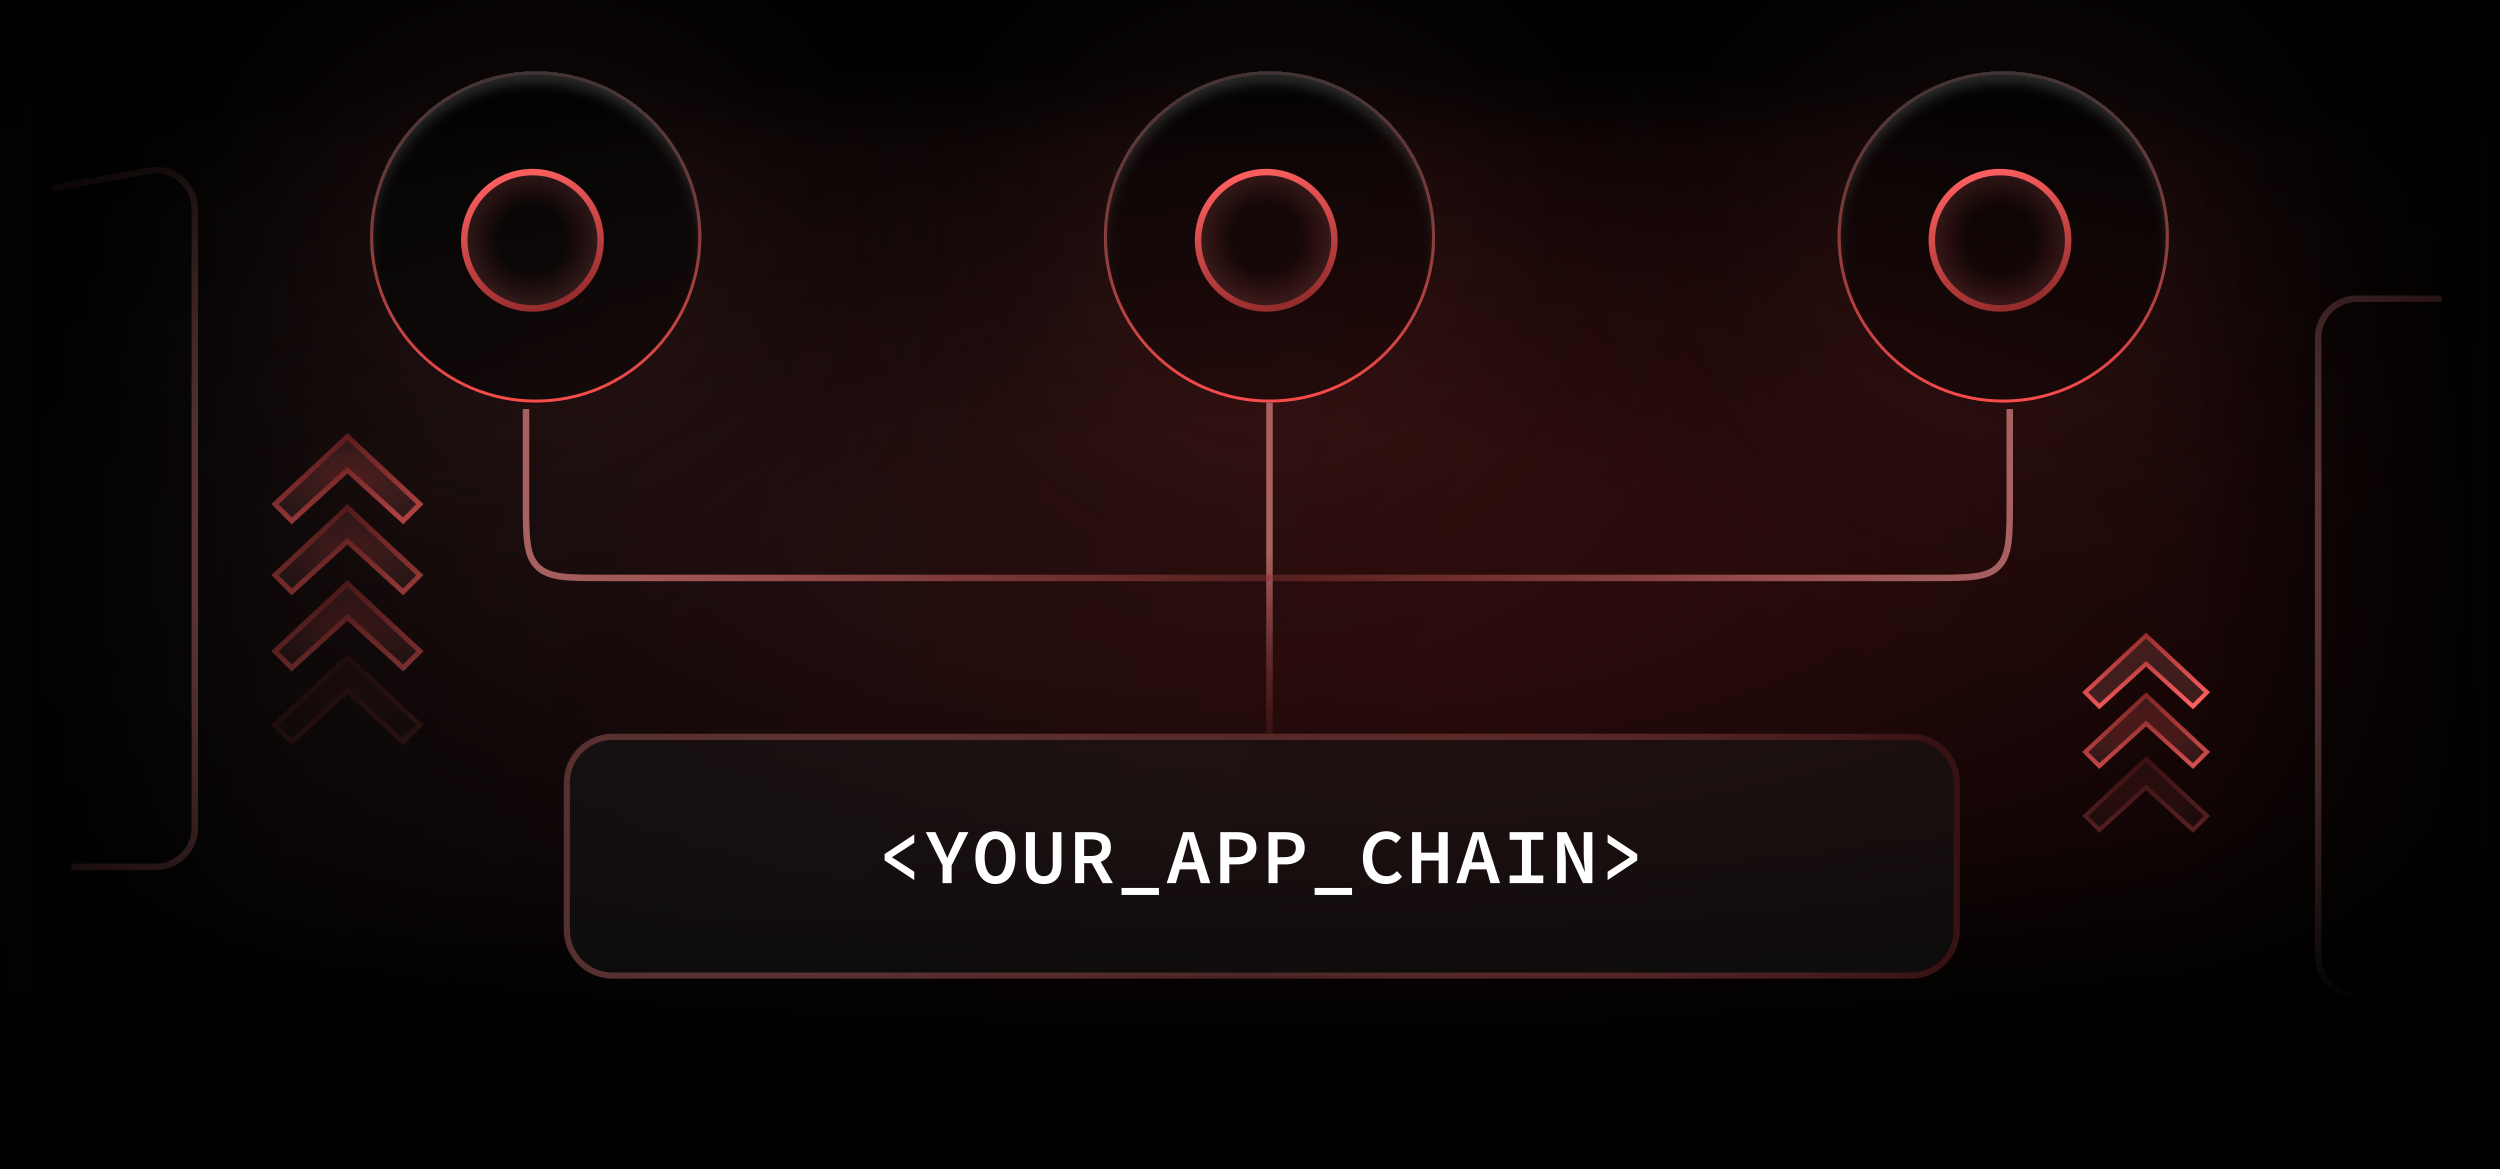
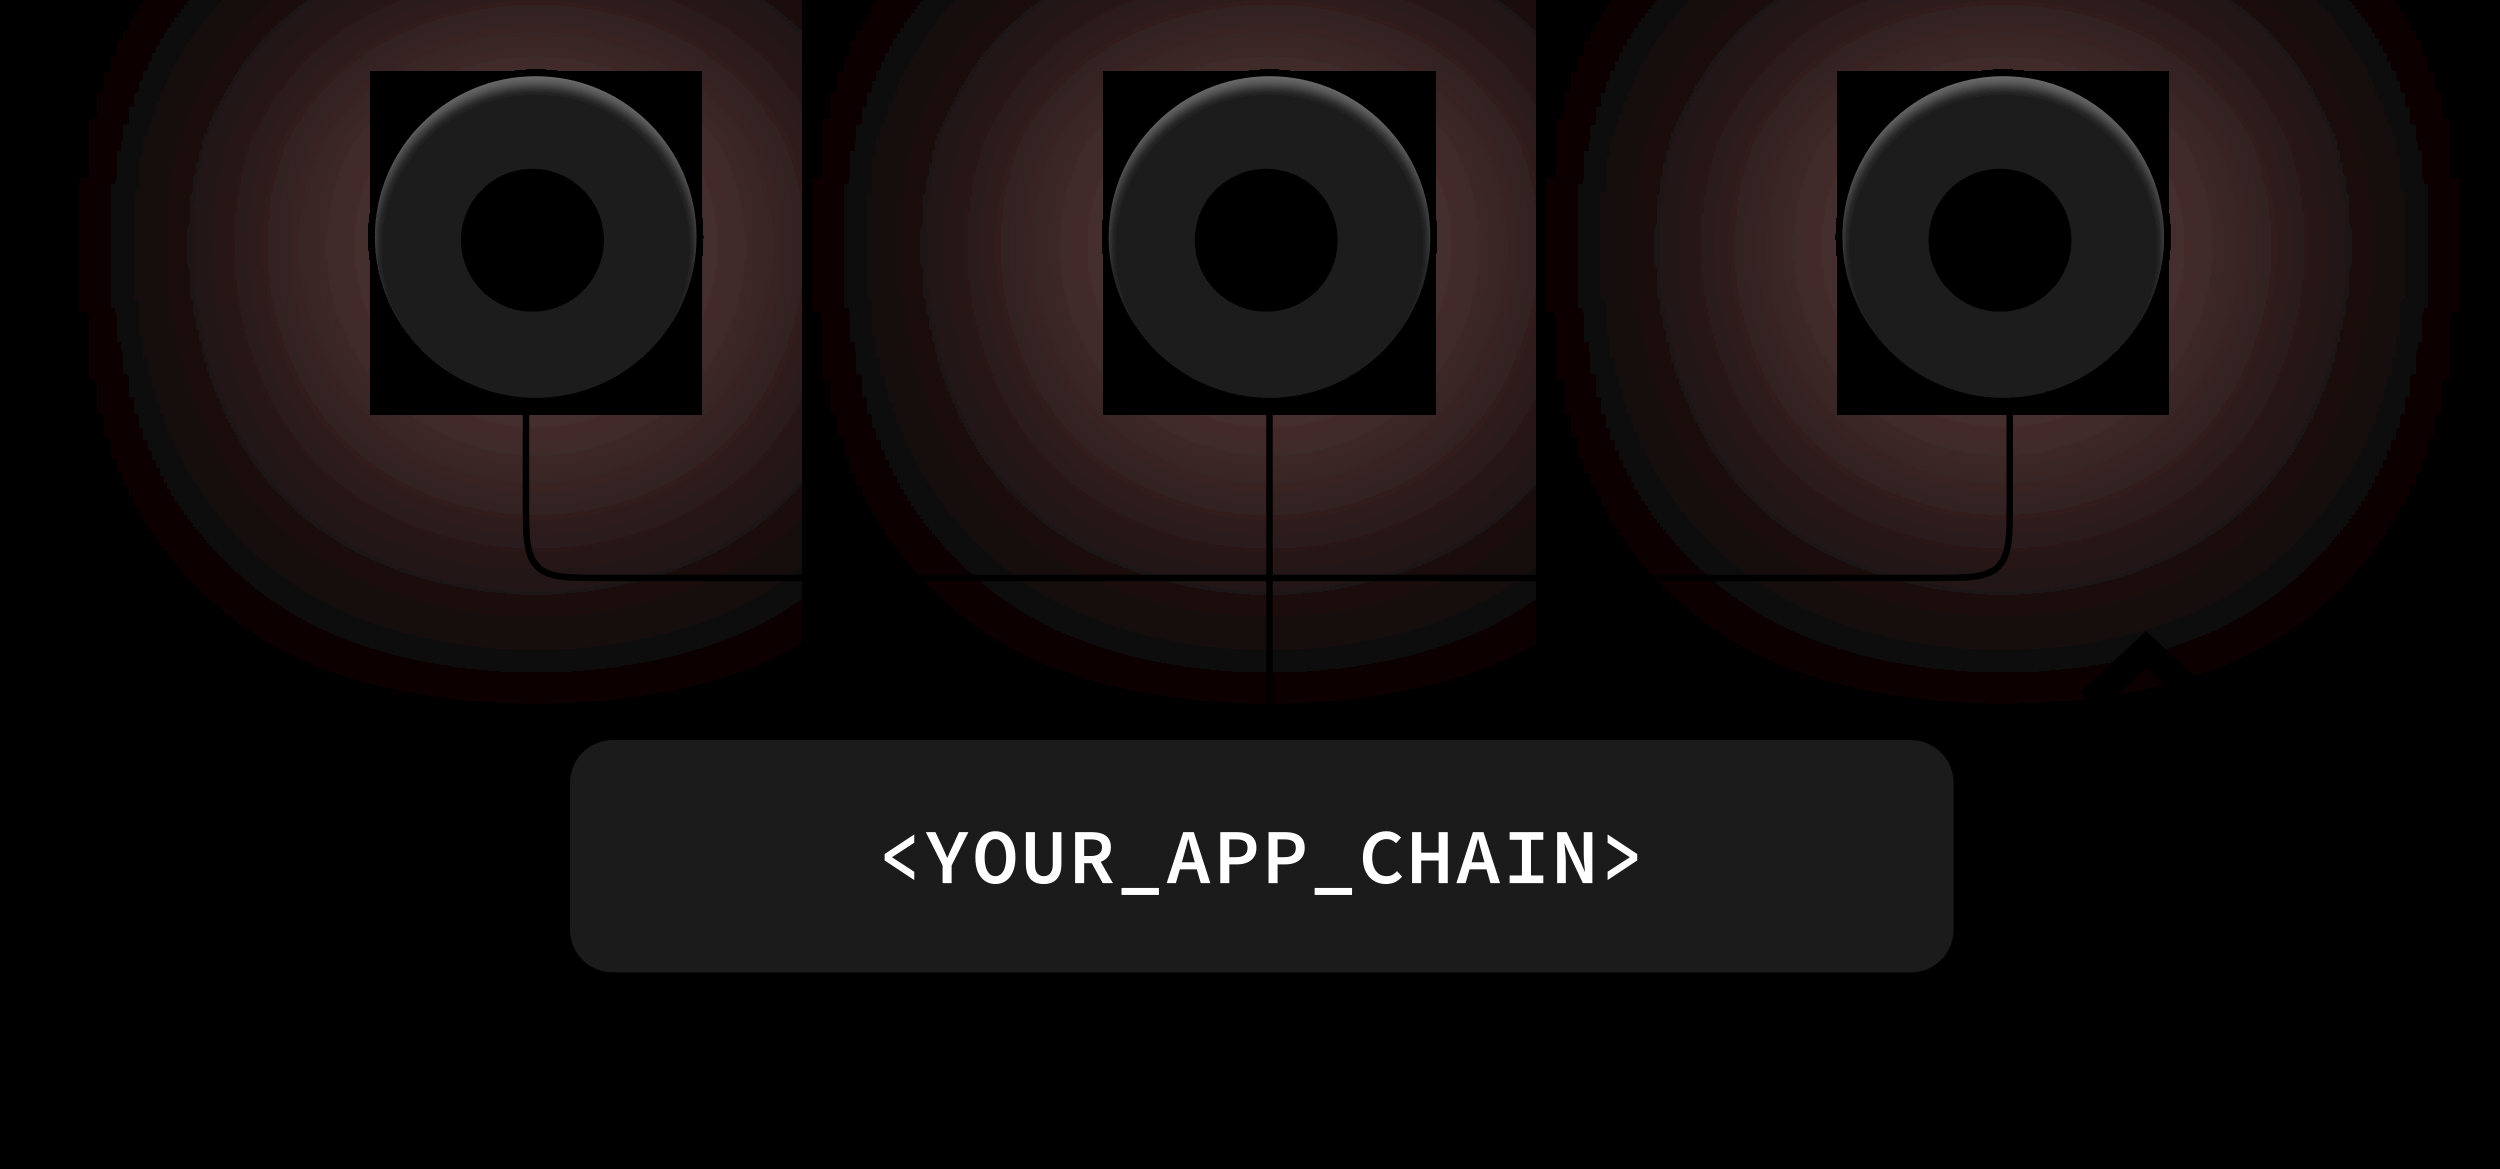
<svg xmlns="http://www.w3.org/2000/svg" width="385" height="180" viewBox="0 0 385 180" fill="none">
-   <g clip-path="url(#clip0_540_882)">
+   <g clipPath="url(#clip0_540_882)">
    <rect width="385" height="180" fill="url(#paint0_linear_540_882)" />
    <rect width="386" height="46" transform="translate(0 134)" fill="url(#paint1_linear_540_882)" />
    <rect width="276" height="61" transform="translate(56 -97) rotate(90)" fill="url(#paint2_linear_540_882)" />
-     <g clip-path="url(#clip1_540_882)">
-       <path d="M53.763 72.648L53.5 72.41L53.237 72.648L44.919 80.21L42.343 77.635L53.5 67.222L64.657 77.635L62.081 80.21L53.763 72.648Z" fill="url(#paint3_radial_540_882)" stroke="url(#paint4_linear_540_882)" stroke-width="0.781" />
-     </g>
-     <g opacity="0.8" clip-path="url(#clip2_540_882)">
-       <path d="M53.763 83.586L53.5 83.347L53.237 83.586L44.919 91.148L42.343 88.572L53.5 78.159L64.657 88.572L62.081 91.148L53.763 83.586Z" fill="url(#paint5_radial_540_882)" stroke="url(#paint6_linear_540_882)" stroke-width="0.781" />
-     </g>
-     <g opacity="0.7" clip-path="url(#clip3_540_882)">
-       <path d="M53.763 95.305L53.5 95.066L53.237 95.305L44.919 102.867L42.343 100.291L53.5 89.878L64.657 100.291L62.081 102.867L53.763 95.305Z" fill="url(#paint7_radial_540_882)" stroke="url(#paint8_linear_540_882)" stroke-width="0.781" />
-     </g>
-     <g opacity="0.2" clip-path="url(#clip4_540_882)">
-       <path d="M53.763 106.648L53.5 106.41L53.237 106.648L44.919 114.21L42.343 111.635L53.5 101.222L64.657 111.635L62.081 114.21L53.763 106.648Z" fill="url(#paint9_radial_540_882)" stroke="url(#paint10_linear_540_882)" stroke-width="0.781" />
+     <g clipPath="url(#clip1_540_882)">
+       <path d="M53.763 72.648L53.5 72.41L53.237 72.648L44.919 80.21L42.343 77.635L53.5 67.222L64.657 77.635L62.081 80.21L53.763 72.648Z" fill="url(#paint3_radial_540_882)" stroke="url(#paint4_linear_540_882)" strokeWidth="0.781" />
+     </g>
+     <g opacity="0.8" clipPath="url(#clip2_540_882)">
+       <path d="M53.763 83.586L53.5 83.347L53.237 83.586L44.919 91.148L42.343 88.572L53.5 78.159L64.657 88.572L62.081 91.148L53.763 83.586Z" fill="url(#paint5_radial_540_882)" stroke="url(#paint6_linear_540_882)" strokeWidth="0.781" />
+     </g>
+     <g opacity="0.7" clipPath="url(#clip3_540_882)">
+       <path d="M53.763 95.305L53.5 95.066L53.237 95.305L44.919 102.867L42.343 100.291L53.5 89.878L64.657 100.291L62.081 102.867L53.763 95.305Z" fill="url(#paint7_radial_540_882)" stroke="url(#paint8_linear_540_882)" strokeWidth="0.781" />
+     </g>
+     <g opacity="0.2" clipPath="url(#clip4_540_882)">
+       <path d="M53.763 106.648L53.5 106.41L53.237 106.648L44.919 114.21L42.343 111.635L53.5 101.222L64.657 111.635L62.081 114.21L53.763 106.648Z" fill="url(#paint9_radial_540_882)" stroke="url(#paint10_linear_540_882)" strokeWidth="0.781" />
    </g>
    <rect width="419" height="62" transform="translate(-35 124)" fill="url(#paint11_linear_540_882)" />
-     <g clip-path="url(#clip5_540_882)">
+     <g clipPath="url(#clip5_540_882)">
      <rect width="387" height="53" transform="matrix(4.37114e-08 1 1 -4.37114e-08 333 -102)" fill="url(#paint12_linear_540_882)" />
      <path d="M376 46H363C359.686 46 357 48.686 357 52V147.311C357 151.054 360.39 153.884 364.073 153.214L379 150.5" stroke="url(#paint13_linear_540_882)" />
    </g>
    <path d="M11 133.5H24C27.314 133.5 30 130.814 30 127.5V32.189C30 28.446 26.61 25.616 22.927 26.286L8 29" stroke="url(#paint14_linear_540_882)" />
    <rect width="386" height="31" transform="matrix(1 0 0 -1 0 26)" fill="url(#paint15_linear_540_882)" />
    <rect width="376" height="172" transform="translate(5 5)" fill="url(#paint16_radial_540_882)" />
-     <rect x="87.29" y="113.471" width="214.057" height="36.776" rx="7.072" fill="#1B1B1B" fill-opacity="0.43" />
-     <rect x="87.29" y="113.471" width="214.057" height="36.776" rx="7.072" stroke="url(#paint17_linear_540_882)" stroke-width="0.943" />
+     <rect x="87.29" y="113.471" width="214.057" height="36.776" rx="7.072" fill="#1B1B1B" fillOpacity="0.43" />
+     <rect x="87.29" y="113.471" width="214.057" height="36.776" rx="7.072" stroke="url(#paint17_linear_540_882)" strokeWidth="0.943" />
    <path d="M140.794 135.532L136.234 132.508V131.524L140.794 128.5V129.784L137.398 131.992V132.04L140.794 134.248V135.532ZM145.158 136V133.276L142.578 128.152H144.054L145.05 130.264C145.186 130.56 145.318 130.856 145.446 131.152C145.574 131.448 145.71 131.756 145.854 132.076H145.902C146.038 131.756 146.174 131.448 146.31 131.152C146.454 130.856 146.594 130.556 146.73 130.252L147.69 128.152H149.13L146.55 133.276V136H145.158ZM153.289 136.144C152.681 136.144 152.145 135.984 151.681 135.664C151.217 135.344 150.853 134.88 150.589 134.272C150.333 133.664 150.205 132.92 150.205 132.04C150.205 131.184 150.333 130.456 150.589 129.856C150.853 129.248 151.217 128.788 151.681 128.476C152.145 128.164 152.681 128.008 153.289 128.008C153.897 128.008 154.433 128.164 154.897 128.476C155.361 128.788 155.721 129.248 155.977 129.856C156.241 130.456 156.373 131.184 156.373 132.04C156.373 132.92 156.241 133.664 155.977 134.272C155.721 134.88 155.361 135.344 154.897 135.664C154.433 135.984 153.897 136.144 153.289 136.144ZM153.289 134.932C153.625 134.932 153.917 134.82 154.165 134.596C154.413 134.372 154.605 134.044 154.741 133.612C154.877 133.18 154.945 132.656 154.945 132.04C154.945 131.44 154.877 130.932 154.741 130.516C154.605 130.092 154.413 129.772 154.165 129.556C153.917 129.332 153.625 129.22 153.289 129.22C152.953 129.22 152.661 129.332 152.413 129.556C152.165 129.772 151.973 130.092 151.837 130.516C151.701 130.932 151.633 131.44 151.633 132.04C151.633 132.656 151.701 133.18 151.837 133.612C151.973 134.044 152.165 134.372 152.413 134.596C152.661 134.82 152.953 134.932 153.289 134.932ZM160.736 136.144C160.304 136.144 159.916 136.08 159.572 135.952C159.236 135.824 158.948 135.632 158.708 135.376C158.476 135.12 158.296 134.796 158.168 134.404C158.048 134.004 157.988 133.536 157.988 133V128.152H159.38V133.108C159.38 133.532 159.432 133.88 159.536 134.152C159.648 134.416 159.808 134.612 160.016 134.74C160.224 134.868 160.464 134.932 160.736 134.932C161.024 134.932 161.268 134.868 161.468 134.74C161.676 134.612 161.836 134.416 161.948 134.152C162.068 133.88 162.128 133.532 162.128 133.108V128.152H163.46V133C163.46 133.536 163.4 134.004 163.28 134.404C163.16 134.796 162.98 135.12 162.74 135.376C162.508 135.632 162.224 135.824 161.888 135.952C161.552 136.08 161.168 136.144 160.736 136.144ZM165.568 136V128.152H168.184C168.728 128.152 169.216 128.224 169.648 128.368C170.088 128.512 170.436 128.756 170.692 129.1C170.948 129.436 171.076 129.896 171.076 130.48C171.076 131.04 170.948 131.5 170.692 131.86C170.436 132.22 170.088 132.488 169.648 132.664C169.216 132.84 168.728 132.928 168.184 132.928H166.96V136H165.568ZM166.96 131.824H168.04C168.584 131.824 168.996 131.712 169.276 131.488C169.564 131.264 169.708 130.928 169.708 130.48C169.708 130.032 169.564 129.72 169.276 129.544C168.996 129.36 168.584 129.268 168.04 129.268H166.96V131.824ZM167.932 132.556L168.94 131.728L171.388 136H169.816L167.932 132.556ZM172.715 137.824V136.744H178.475V137.824H172.715ZM179.67 136L182.214 128.152H183.846L186.39 136H184.914L183.726 131.824C183.614 131.408 183.494 130.98 183.366 130.54C183.246 130.1 183.134 129.664 183.03 129.232H182.982C182.87 129.664 182.754 130.1 182.634 130.54C182.522 130.98 182.406 131.408 182.286 131.824L181.086 136H179.67ZM181.17 133.876V132.784H184.854V133.876H181.17ZM187.922 136V128.152H190.502C191.078 128.152 191.59 128.228 192.038 128.38C192.486 128.532 192.838 128.784 193.094 129.136C193.358 129.488 193.49 129.968 193.49 130.576C193.49 131.152 193.358 131.628 193.094 132.004C192.838 132.38 192.482 132.66 192.026 132.844C191.578 133.028 191.07 133.12 190.502 133.12H189.314V136H187.922ZM189.314 132.004H190.394C190.978 132.004 191.41 131.884 191.69 131.644C191.978 131.404 192.122 131.048 192.122 130.576C192.122 130.08 191.974 129.74 191.678 129.556C191.39 129.364 190.962 129.268 190.394 129.268H189.314V132.004ZM195.357 136V128.152H197.937C198.513 128.152 199.025 128.228 199.473 128.38C199.921 128.532 200.273 128.784 200.529 129.136C200.793 129.488 200.925 129.968 200.925 130.576C200.925 131.152 200.793 131.628 200.529 132.004C200.273 132.38 199.917 132.66 199.461 132.844C199.013 133.028 198.505 133.12 197.937 133.12H196.749V136H195.357ZM196.749 132.004H197.829C198.413 132.004 198.845 131.884 199.125 131.644C199.413 131.404 199.557 131.048 199.557 130.576C199.557 130.08 199.409 129.74 199.113 129.556C198.825 129.364 198.397 129.268 197.829 129.268H196.749V132.004ZM202.456 137.824V136.744H208.216V137.824H202.456ZM213.419 136.144C212.931 136.144 212.471 136.056 212.039 135.88C211.615 135.704 211.239 135.444 210.911 135.1C210.591 134.756 210.339 134.332 210.155 133.828C209.979 133.324 209.891 132.748 209.891 132.1C209.891 131.244 210.047 130.512 210.359 129.904C210.679 129.288 211.111 128.82 211.655 128.5C212.207 128.172 212.827 128.008 213.515 128.008C214.003 128.008 214.439 128.108 214.823 128.308C215.207 128.508 215.519 128.736 215.759 128.992L214.991 129.856C214.799 129.656 214.583 129.5 214.343 129.388C214.103 129.276 213.827 129.22 213.515 129.22C213.083 129.22 212.699 129.336 212.363 129.568C212.035 129.792 211.779 130.116 211.595 130.54C211.411 130.964 211.319 131.472 211.319 132.064C211.319 132.656 211.411 133.168 211.595 133.6C211.779 134.032 212.039 134.364 212.375 134.596C212.711 134.82 213.103 134.932 213.551 134.932C213.879 134.932 214.171 134.864 214.427 134.728C214.683 134.584 214.923 134.392 215.147 134.152L215.915 135.004C215.603 135.372 215.239 135.656 214.823 135.856C214.407 136.048 213.939 136.144 213.419 136.144ZM217.459 136V128.152H218.863V131.308H221.551V128.152H222.955V136H221.551V132.52H218.863V136H217.459ZM224.282 136L226.826 128.152H228.458L231.002 136H229.526L228.338 131.824C228.226 131.408 228.106 130.98 227.978 130.54C227.858 130.1 227.746 129.664 227.642 129.232H227.594C227.482 129.664 227.366 130.1 227.246 130.54C227.134 130.98 227.018 131.408 226.898 131.824L225.698 136H224.282ZM225.782 133.876V132.784H229.466V133.876H225.782ZM232.485 136V134.824H234.381V129.328H232.485V128.152H237.669V129.328H235.773V134.824H237.669V136H232.485ZM239.801 136V128.152H241.265L243.341 132.556L244.049 134.236H244.085C244.061 133.836 244.021 133.4 243.965 132.928C243.917 132.456 243.893 132 243.893 131.56V128.152H245.225V136H243.761L241.685 131.584L240.977 129.916H240.941C240.965 130.332 241.001 130.772 241.049 131.236C241.105 131.692 241.133 132.136 241.133 132.568V136H239.801ZM247.572 135.532V134.248L250.968 132.04V131.992L247.572 129.784V128.5L252.132 131.524V132.508L247.572 135.532Z" fill="white" />
    <g filter="url(#filter0_d_540_882)">
      <g filter="url(#filter1_i_540_882)">
-         <circle cx="82.5" cy="36.5" r="25.5" fill="#1B1B1B" fill-opacity="0.07" />
+         <circle cx="82.5" cy="36.5" r="25.5" fill="#1B1B1B" fillOpacity="0.07" />
      </g>
-       <circle cx="82.5" cy="36.5" r="25.268" stroke="url(#paint18_linear_540_882)" stroke-width="0.464" />
+       <circle cx="82.5" cy="36.5" r="25.268" stroke="url(#paint18_linear_540_882)" strokeWidth="0.464" />
      <circle cx="82" cy="37" r="10.5" fill="url(#paint19_radial_540_882)" stroke="url(#paint20_linear_540_882)" />
    </g>
    <g filter="url(#filter2_d_540_882)">
      <g filter="url(#filter3_i_540_882)">
-         <circle cx="195.5" cy="36.5" r="25.5" fill="#1B1B1B" fill-opacity="0.07" />
+         <circle cx="195.5" cy="36.5" r="25.5" fill="#1B1B1B" fillOpacity="0.07" />
      </g>
-       <circle cx="195.5" cy="36.5" r="25.268" stroke="url(#paint21_linear_540_882)" stroke-width="0.464" />
+       <circle cx="195.5" cy="36.5" r="25.268" stroke="url(#paint21_linear_540_882)" strokeWidth="0.464" />
      <circle cx="195" cy="37" r="10.5" fill="url(#paint22_radial_540_882)" stroke="url(#paint23_linear_540_882)" />
    </g>
    <g filter="url(#filter4_d_540_882)">
      <g filter="url(#filter5_i_540_882)">
-         <circle cx="308.5" cy="36.5" r="25.5" fill="#1B1B1B" fill-opacity="0.07" />
+         <circle cx="308.5" cy="36.5" r="25.5" fill="#1B1B1B" fillOpacity="0.07" />
      </g>
-       <circle cx="308.5" cy="36.5" r="25.268" stroke="url(#paint24_linear_540_882)" stroke-width="0.464" />
+       <circle cx="308.5" cy="36.5" r="25.268" stroke="url(#paint24_linear_540_882)" strokeWidth="0.464" />
      <circle cx="308" cy="37" r="10.5" fill="url(#paint25_radial_540_882)" stroke="url(#paint26_linear_540_882)" />
    </g>
    <line x1="195.5" y1="113" x2="195.5" y2="62" stroke="url(#paint27_linear_540_882)" />
    <path d="M195.5 89H93C87.343 89 84.515 89 82.757 87.243C81 85.485 81 82.657 81 77V63" stroke="url(#paint28_linear_540_882)" />
    <path d="M195 89H297.5C303.157 89 305.985 89 307.743 87.243C309.5 85.485 309.5 82.657 309.5 77V63" stroke="url(#paint29_linear_540_882)" />
-     <g clip-path="url(#clip6_540_882)">
-       <path d="M330.721 102.429L330.5 102.228L330.279 102.429L323.292 108.781L321.128 106.618L330.5 97.871L339.872 106.618L337.708 108.781L330.721 102.429Z" fill="url(#paint30_radial_540_882)" stroke="url(#paint31_linear_540_882)" stroke-width="0.656" />
-     </g>
-     <g opacity="0.8" clip-path="url(#clip7_540_882)">
-       <path d="M330.721 111.617L330.5 111.416L330.279 111.617L323.292 117.969L321.128 115.805L330.5 107.058L339.872 115.805L337.708 117.969L330.721 111.617Z" fill="url(#paint32_radial_540_882)" stroke="url(#paint33_linear_540_882)" stroke-width="0.656" />
-     </g>
-     <g opacity="0.3" clip-path="url(#clip8_540_882)">
-       <path d="M330.721 121.46L330.5 121.26L330.279 121.46L323.292 127.812L321.128 125.649L330.5 116.902L339.872 125.649L337.708 127.812L330.721 121.46Z" fill="url(#paint34_radial_540_882)" stroke="url(#paint35_linear_540_882)" stroke-width="0.656" />
+     <g clipPath="url(#clip6_540_882)">
+       <path d="M330.721 102.429L330.5 102.228L330.279 102.429L323.292 108.781L321.128 106.618L330.5 97.871L339.872 106.618L337.708 108.781L330.721 102.429Z" fill="url(#paint30_radial_540_882)" stroke="url(#paint31_linear_540_882)" strokeWidth="0.656" />
+     </g>
+     <g opacity="0.8" clipPath="url(#clip7_540_882)">
+       <path d="M330.721 111.617L330.5 111.416L330.279 111.617L323.292 117.969L321.128 115.805L330.5 107.058L339.872 115.805L337.708 117.969L330.721 111.617Z" fill="url(#paint32_radial_540_882)" stroke="url(#paint33_linear_540_882)" strokeWidth="0.656" />
+     </g>
+     <g opacity="0.3" clipPath="url(#clip8_540_882)">
+       <path d="M330.721 121.46L330.5 121.26L330.279 121.46L323.292 127.812L321.128 125.649L330.5 116.902L339.872 125.649L337.708 127.812L330.721 121.46Z" fill="url(#paint34_radial_540_882)" stroke="url(#paint35_linear_540_882)" strokeWidth="0.656" />
    </g>
  </g>
  <defs>
-     <filter id="filter0_d_540_882" x="10.636" y="-35.364" width="143.727" height="143.727" filterUnits="userSpaceOnUse" color-interpolation-filters="sRGB">
-       <feFlood flood-opacity="0" result="BackgroundImageFix" />
+     <filter id="filter0_d_540_882" x="10.636" y="-35.364" width="143.727" height="143.727" filterUnits="userSpaceOnUse" colorInterpolationFilters="sRGB">
+       <feFlood floodOpacity="0" result="BackgroundImageFix" />
      <feColorMatrix in="SourceAlpha" type="matrix" values="0 0 0 0 0 0 0 0 0 0 0 0 0 0 0 0 0 0 127 0" result="hardAlpha" />
      <feOffset />
      <feGaussianBlur stdDeviation="23.182" />
      <feComposite in2="hardAlpha" operator="out" />
      <feColorMatrix type="matrix" values="0 0 0 0 0.921 0 0 0 0 0.408 0 0 0 0 0.408 0 0 0 0.18 0" />
      <feBlend mode="normal" in2="BackgroundImageFix" result="effect1_dropShadow_540_882" />
      <feBlend mode="normal" in="SourceGraphic" in2="effect1_dropShadow_540_882" result="shape" />
    </filter>
-     <filter id="filter1_i_540_882" x="57" y="11" width="51" height="52.855" filterUnits="userSpaceOnUse" color-interpolation-filters="sRGB">
-       <feFlood flood-opacity="0" result="BackgroundImageFix" />
+     <filter id="filter1_i_540_882" x="57" y="11" width="51" height="52.855" filterUnits="userSpaceOnUse" colorInterpolationFilters="sRGB">
+       <feFlood floodOpacity="0" result="BackgroundImageFix" />
      <feBlend mode="normal" in="SourceGraphic" in2="BackgroundImageFix" result="shape" />
      <feColorMatrix in="SourceAlpha" type="matrix" values="0 0 0 0 0 0 0 0 0 0 0 0 0 0 0 0 0 0 127 0" result="hardAlpha" />
      <feOffset dy="1.855" />
      <feGaussianBlur stdDeviation="0.927" />
      <feComposite in2="hardAlpha" operator="arithmetic" k2="-1" k3="1" />
      <feColorMatrix type="matrix" values="0 0 0 0 0.601 0 0 0 0 0.601 0 0 0 0 0.601 0 0 0 0.25 0" />
      <feBlend mode="normal" in2="shape" result="effect1_innerShadow_540_882" />
    </filter>
-     <filter id="filter2_d_540_882" x="123.636" y="-35.364" width="143.727" height="143.727" filterUnits="userSpaceOnUse" color-interpolation-filters="sRGB">
-       <feFlood flood-opacity="0" result="BackgroundImageFix" />
+     <filter id="filter2_d_540_882" x="123.636" y="-35.364" width="143.727" height="143.727" filterUnits="userSpaceOnUse" colorInterpolationFilters="sRGB">
+       <feFlood floodOpacity="0" result="BackgroundImageFix" />
      <feColorMatrix in="SourceAlpha" type="matrix" values="0 0 0 0 0 0 0 0 0 0 0 0 0 0 0 0 0 0 127 0" result="hardAlpha" />
      <feOffset />
      <feGaussianBlur stdDeviation="23.182" />
      <feComposite in2="hardAlpha" operator="out" />
      <feColorMatrix type="matrix" values="0 0 0 0 0.921 0 0 0 0 0.408 0 0 0 0 0.408 0 0 0 0.18 0" />
      <feBlend mode="normal" in2="BackgroundImageFix" result="effect1_dropShadow_540_882" />
      <feBlend mode="normal" in="SourceGraphic" in2="effect1_dropShadow_540_882" result="shape" />
    </filter>
-     <filter id="filter3_i_540_882" x="170" y="11" width="51" height="52.855" filterUnits="userSpaceOnUse" color-interpolation-filters="sRGB">
-       <feFlood flood-opacity="0" result="BackgroundImageFix" />
+     <filter id="filter3_i_540_882" x="170" y="11" width="51" height="52.855" filterUnits="userSpaceOnUse" colorInterpolationFilters="sRGB">
+       <feFlood floodOpacity="0" result="BackgroundImageFix" />
      <feBlend mode="normal" in="SourceGraphic" in2="BackgroundImageFix" result="shape" />
      <feColorMatrix in="SourceAlpha" type="matrix" values="0 0 0 0 0 0 0 0 0 0 0 0 0 0 0 0 0 0 127 0" result="hardAlpha" />
      <feOffset dy="1.855" />
      <feGaussianBlur stdDeviation="0.927" />
      <feComposite in2="hardAlpha" operator="arithmetic" k2="-1" k3="1" />
      <feColorMatrix type="matrix" values="0 0 0 0 0.601 0 0 0 0 0.601 0 0 0 0 0.601 0 0 0 0.25 0" />
      <feBlend mode="normal" in2="shape" result="effect1_innerShadow_540_882" />
    </filter>
-     <filter id="filter4_d_540_882" x="236.636" y="-35.364" width="143.727" height="143.727" filterUnits="userSpaceOnUse" color-interpolation-filters="sRGB">
-       <feFlood flood-opacity="0" result="BackgroundImageFix" />
+     <filter id="filter4_d_540_882" x="236.636" y="-35.364" width="143.727" height="143.727" filterUnits="userSpaceOnUse" colorInterpolationFilters="sRGB">
+       <feFlood floodOpacity="0" result="BackgroundImageFix" />
      <feColorMatrix in="SourceAlpha" type="matrix" values="0 0 0 0 0 0 0 0 0 0 0 0 0 0 0 0 0 0 127 0" result="hardAlpha" />
      <feOffset />
      <feGaussianBlur stdDeviation="23.182" />
      <feComposite in2="hardAlpha" operator="out" />
      <feColorMatrix type="matrix" values="0 0 0 0 0.921 0 0 0 0 0.408 0 0 0 0 0.408 0 0 0 0.18 0" />
      <feBlend mode="normal" in2="BackgroundImageFix" result="effect1_dropShadow_540_882" />
      <feBlend mode="normal" in="SourceGraphic" in2="effect1_dropShadow_540_882" result="shape" />
    </filter>
-     <filter id="filter5_i_540_882" x="283" y="11" width="51" height="52.855" filterUnits="userSpaceOnUse" color-interpolation-filters="sRGB">
-       <feFlood flood-opacity="0" result="BackgroundImageFix" />
+     <filter id="filter5_i_540_882" x="283" y="11" width="51" height="52.855" filterUnits="userSpaceOnUse" colorInterpolationFilters="sRGB">
+       <feFlood floodOpacity="0" result="BackgroundImageFix" />
      <feBlend mode="normal" in="SourceGraphic" in2="BackgroundImageFix" result="shape" />
      <feColorMatrix in="SourceAlpha" type="matrix" values="0 0 0 0 0 0 0 0 0 0 0 0 0 0 0 0 0 0 127 0" result="hardAlpha" />
      <feOffset dy="1.855" />
      <feGaussianBlur stdDeviation="0.927" />
      <feComposite in2="hardAlpha" operator="arithmetic" k2="-1" k3="1" />
      <feColorMatrix type="matrix" values="0 0 0 0 0.601 0 0 0 0 0.601 0 0 0 0 0.601 0 0 0 0.25 0" />
      <feBlend mode="normal" in2="shape" result="effect1_innerShadow_540_882" />
    </filter>
    <linearGradient id="paint0_linear_540_882" x1="223.256" y1="98.644" x2="-36.857" y2="41.418" gradientUnits="userSpaceOnUse">
-       <stop stop-color="#2A0B0B" />
-       <stop offset="1" stop-color="#101010" />
+       <stop stopColor="#2A0B0B" />
+       <stop offset="1" stopColor="#101010" />
    </linearGradient>
    <linearGradient id="paint1_linear_540_882" x1="208.96" y1="46" x2="208.96" y2="7" gradientUnits="userSpaceOnUse">
      <stop />
-       <stop offset="1" stop-opacity="0" />
+       <stop offset="1" stopOpacity="0" />
    </linearGradient>
    <linearGradient id="paint2_linear_540_882" x1="149.412" y1="61" x2="149.412" y2="12" gradientUnits="userSpaceOnUse">
      <stop />
-       <stop offset="1" stop-opacity="0" />
+       <stop offset="1" stopOpacity="0" />
    </linearGradient>
    <radialGradient id="paint3_radial_540_882" cx="0" cy="0" r="1" gradientUnits="userSpaceOnUse" gradientTransform="translate(53.5 73.7187) rotate(-90) scale(7.03125 11.7187)">
-       <stop stop-color="#FF4E4E" stop-opacity="0.42" />
-       <stop offset="1" stop-color="#FA8484" stop-opacity="0.18" />
+       <stop stopColor="#FF4E4E" stopOpacity="0.42" />
+       <stop offset="1" stopColor="#FA8484" stopOpacity="0.18" />
    </radialGradient>
    <linearGradient id="paint4_linear_540_882" x1="59.892" y1="80.111" x2="57.474" y2="66.006" gradientUnits="userSpaceOnUse">
-       <stop stop-color="#FF6060" />
-       <stop offset="1" stop-color="#952C2C" />
+       <stop stopColor="#FF6060" />
+       <stop offset="1" stopColor="#952C2C" />
    </linearGradient>
    <radialGradient id="paint5_radial_540_882" cx="0" cy="0" r="1" gradientUnits="userSpaceOnUse" gradientTransform="translate(53.5 84.6562) rotate(-90) scale(7.03125 11.7187)">
-       <stop stop-color="#FF4E4E" stop-opacity="0.42" />
-       <stop offset="1" stop-color="#FA8484" stop-opacity="0.18" />
+       <stop stopColor="#FF4E4E" stopOpacity="0.42" />
+       <stop offset="1" stopColor="#FA8484" stopOpacity="0.18" />
    </radialGradient>
    <linearGradient id="paint6_linear_540_882" x1="59.892" y1="91.048" x2="57.474" y2="76.944" gradientUnits="userSpaceOnUse">
-       <stop stop-color="#FF6060" />
-       <stop offset="1" stop-color="#952C2C" />
+       <stop stopColor="#FF6060" />
+       <stop offset="1" stopColor="#952C2C" />
    </linearGradient>
    <radialGradient id="paint7_radial_540_882" cx="0" cy="0" r="1" gradientUnits="userSpaceOnUse" gradientTransform="translate(53.5 96.375) rotate(-90) scale(7.03125 11.7187)">
-       <stop stop-color="#FF4E4E" stop-opacity="0.42" />
-       <stop offset="1" stop-color="#FA8484" stop-opacity="0.18" />
+       <stop stopColor="#FF4E4E" stopOpacity="0.42" />
+       <stop offset="1" stopColor="#FA8484" stopOpacity="0.18" />
    </radialGradient>
    <linearGradient id="paint8_linear_540_882" x1="59.892" y1="102.767" x2="57.474" y2="88.662" gradientUnits="userSpaceOnUse">
-       <stop stop-color="#FF6060" />
-       <stop offset="1" stop-color="#952C2C" />
+       <stop stopColor="#FF6060" />
+       <stop offset="1" stopColor="#952C2C" />
    </linearGradient>
    <radialGradient id="paint9_radial_540_882" cx="0" cy="0" r="1" gradientUnits="userSpaceOnUse" gradientTransform="translate(53.5 107.719) rotate(-90) scale(7.03125 11.7187)">
-       <stop stop-color="#FF4E4E" stop-opacity="0.42" />
-       <stop offset="1" stop-color="#FA8484" stop-opacity="0.18" />
+       <stop stopColor="#FF4E4E" stopOpacity="0.42" />
+       <stop offset="1" stopColor="#FA8484" stopOpacity="0.18" />
    </radialGradient>
    <linearGradient id="paint10_linear_540_882" x1="59.892" y1="114.111" x2="57.474" y2="100.006" gradientUnits="userSpaceOnUse">
-       <stop stop-color="#FF6060" />
-       <stop offset="1" stop-color="#952C2C" />
+       <stop stopColor="#FF6060" />
+       <stop offset="1" stopColor="#952C2C" />
    </linearGradient>
    <linearGradient id="paint11_linear_540_882" x1="226.824" y1="62" x2="224.839" y2="8.548" gradientUnits="userSpaceOnUse">
      <stop />
-       <stop offset="1" stop-opacity="0" />
+       <stop offset="1" stopOpacity="0" />
    </linearGradient>
    <linearGradient id="paint12_linear_540_882" x1="209.501" y1="53" x2="209.323" y2="4.268" gradientUnits="userSpaceOnUse">
      <stop />
-       <stop offset="1" stop-opacity="0" />
+       <stop offset="1" stopOpacity="0" />
    </linearGradient>
    <linearGradient id="paint13_linear_540_882" x1="357" y1="46" x2="427.861" y2="46.065" gradientUnits="userSpaceOnUse">
-       <stop stop-color="#A76161" />
-       <stop offset="0.225" stop-color="#964C4C" />
-       <stop offset="1" stop-color="#8A2828" stop-opacity="0" />
+       <stop stopColor="#A76161" />
+       <stop offset="0.225" stopColor="#964C4C" />
+       <stop offset="1" stopColor="#8A2828" stopOpacity="0" />
    </linearGradient>
    <linearGradient id="paint14_linear_540_882" x1="30" y1="133.5" x2="-40.861" y2="133.435" gradientUnits="userSpaceOnUse">
-       <stop stop-color="#A76161" />
-       <stop offset="0.225" stop-color="#964C4C" />
-       <stop offset="1" stop-color="#8A2828" stop-opacity="0" />
+       <stop stopColor="#A76161" />
+       <stop offset="0.225" stopColor="#964C4C" />
+       <stop offset="1" stopColor="#8A2828" stopOpacity="0" />
    </linearGradient>
    <linearGradient id="paint15_linear_540_882" x1="208.96" y1="31" x2="208.96" y2="3.217" gradientUnits="userSpaceOnUse">
      <stop />
      <stop offset="0.523" />
-       <stop offset="1" stop-opacity="0" />
+       <stop offset="1" stopOpacity="0" />
    </linearGradient>
    <radialGradient id="paint16_radial_540_882" cx="0" cy="0" r="1" gradientUnits="userSpaceOnUse" gradientTransform="translate(188 80.5) rotate(90) scale(87 276.713)">
-       <stop offset="0.224" stop-opacity="0" />
+       <stop offset="0.224" stopOpacity="0" />
      <stop offset="1" />
    </radialGradient>
    <linearGradient id="paint17_linear_540_882" x1="58.014" y1="127.145" x2="298.702" y2="120.412" gradientUnits="userSpaceOnUse">
-       <stop stop-color="#4C2E2E" />
-       <stop offset="0.556" stop-color="#AF5454" stop-opacity="0.38" />
-       <stop offset="1" stop-color="#371212" />
+       <stop stopColor="#4C2E2E" />
+       <stop offset="0.556" stopColor="#AF5454" stopOpacity="0.38" />
+       <stop offset="1" stopColor="#371212" />
    </linearGradient>
    <linearGradient id="paint18_linear_540_882" x1="85.05" y1="62" x2="84.355" y2="-11.255" gradientUnits="userSpaceOnUse">
-       <stop stop-color="#FD4C4C" />
-       <stop offset="1" stop-color="#545454" stop-opacity="0" />
-       <stop offset="1" stop-color="#FFB4B4" stop-opacity="0" />
+       <stop stopColor="#FD4C4C" />
+       <stop offset="1" stopColor="#545454" stopOpacity="0" />
+       <stop offset="1" stopColor="#FFB4B4" stopOpacity="0" />
    </linearGradient>
    <radialGradient id="paint19_radial_540_882" cx="0" cy="0" r="1" gradientUnits="userSpaceOnUse" gradientTransform="translate(82 37) rotate(90) scale(11)">
-       <stop offset="0.469" stop-color="#FF5D5D" stop-opacity="0" />
-       <stop offset="1" stop-color="#FA8484" stop-opacity="0.18" />
+       <stop offset="0.469" stopColor="#FF5D5D" stopOpacity="0" />
+       <stop offset="1" stopColor="#FA8484" stopOpacity="0.18" />
    </radialGradient>
    <linearGradient id="paint20_linear_540_882" x1="76" y1="27" x2="82" y2="48" gradientUnits="userSpaceOnUse">
-       <stop stop-color="#FF6060" />
-       <stop offset="1" stop-color="#952C2C" />
+       <stop stopColor="#FF6060" />
+       <stop offset="1" stopColor="#952C2C" />
    </linearGradient>
    <linearGradient id="paint21_linear_540_882" x1="198.05" y1="62" x2="197.355" y2="-11.255" gradientUnits="userSpaceOnUse">
-       <stop stop-color="#FD4C4C" />
-       <stop offset="1" stop-color="#545454" stop-opacity="0" />
-       <stop offset="1" stop-color="#FFB4B4" stop-opacity="0" />
+       <stop stopColor="#FD4C4C" />
+       <stop offset="1" stopColor="#545454" stopOpacity="0" />
+       <stop offset="1" stopColor="#FFB4B4" stopOpacity="0" />
    </linearGradient>
    <radialGradient id="paint22_radial_540_882" cx="0" cy="0" r="1" gradientUnits="userSpaceOnUse" gradientTransform="translate(195 37) rotate(90) scale(11)">
-       <stop offset="0.469" stop-color="#FF5D5D" stop-opacity="0" />
-       <stop offset="1" stop-color="#FA8484" stop-opacity="0.18" />
+       <stop offset="0.469" stopColor="#FF5D5D" stopOpacity="0" />
+       <stop offset="1" stopColor="#FA8484" stopOpacity="0.18" />
    </radialGradient>
    <linearGradient id="paint23_linear_540_882" x1="189" y1="27" x2="195" y2="48" gradientUnits="userSpaceOnUse">
-       <stop stop-color="#FF6060" />
-       <stop offset="1" stop-color="#952C2C" />
+       <stop stopColor="#FF6060" />
+       <stop offset="1" stopColor="#952C2C" />
    </linearGradient>
    <linearGradient id="paint24_linear_540_882" x1="311.05" y1="62" x2="310.355" y2="-11.255" gradientUnits="userSpaceOnUse">
-       <stop stop-color="#FD4C4C" />
-       <stop offset="1" stop-color="#545454" stop-opacity="0" />
-       <stop offset="1" stop-color="#FFB4B4" stop-opacity="0" />
+       <stop stopColor="#FD4C4C" />
+       <stop offset="1" stopColor="#545454" stopOpacity="0" />
+       <stop offset="1" stopColor="#FFB4B4" stopOpacity="0" />
    </linearGradient>
    <radialGradient id="paint25_radial_540_882" cx="0" cy="0" r="1" gradientUnits="userSpaceOnUse" gradientTransform="translate(308 37) rotate(90) scale(11)">
-       <stop offset="0.469" stop-color="#FF5D5D" stop-opacity="0" />
-       <stop offset="1" stop-color="#FA8484" stop-opacity="0.18" />
+       <stop offset="0.469" stopColor="#FF5D5D" stopOpacity="0" />
+       <stop offset="1" stopColor="#FA8484" stopOpacity="0.18" />
    </radialGradient>
    <linearGradient id="paint26_linear_540_882" x1="302" y1="27" x2="308" y2="48" gradientUnits="userSpaceOnUse">
-       <stop stop-color="#FF6060" />
-       <stop offset="1" stop-color="#952C2C" />
+       <stop stopColor="#FF6060" />
+       <stop offset="1" stopColor="#952C2C" />
    </linearGradient>
    <linearGradient id="paint27_linear_540_882" x1="196" y1="84.95" x2="209.864" y2="111.046" gradientUnits="userSpaceOnUse">
-       <stop stop-color="#A76161" />
-       <stop offset="1" stop-color="#8A2828" stop-opacity="0" />
+       <stop stopColor="#A76161" />
+       <stop offset="1" stopColor="#8A2828" stopOpacity="0" />
    </linearGradient>
    <linearGradient id="paint28_linear_540_882" x1="81" y1="63" x2="253.615" y2="64.608" gradientUnits="userSpaceOnUse">
-       <stop stop-color="#A76161" />
-       <stop offset="0.225" stop-color="#964C4C" />
-       <stop offset="1" stop-color="#8A2828" stop-opacity="0" />
+       <stop stopColor="#A76161" />
+       <stop offset="0.225" stopColor="#964C4C" />
+       <stop offset="1" stopColor="#8A2828" stopOpacity="0" />
    </linearGradient>
    <linearGradient id="paint29_linear_540_882" x1="309.5" y1="63" x2="136.885" y2="64.608" gradientUnits="userSpaceOnUse">
-       <stop stop-color="#A76161" />
-       <stop offset="0.225" stop-color="#964C4C" />
-       <stop offset="1" stop-color="#8A2828" stop-opacity="0" />
+       <stop stopColor="#A76161" />
+       <stop offset="0.225" stopColor="#964C4C" />
+       <stop offset="1" stopColor="#8A2828" stopOpacity="0" />
    </linearGradient>
    <radialGradient id="paint30_radial_540_882" cx="0" cy="0" r="1" gradientUnits="userSpaceOnUse" gradientTransform="translate(330.5 103.328) rotate(-90) scale(5.90625 9.84375)">
-       <stop offset="0.469" stop-color="#FF8989" stop-opacity="0.17" />
-       <stop offset="1" stop-color="#FA8484" stop-opacity="0.18" />
+       <stop offset="0.469" stopColor="#FF8989" stopOpacity="0.17" />
+       <stop offset="1" stopColor="#FA8484" stopOpacity="0.18" />
    </radialGradient>
    <linearGradient id="paint31_linear_540_882" x1="335.869" y1="108.697" x2="333.838" y2="96.85" gradientUnits="userSpaceOnUse">
-       <stop stop-color="#FF6060" />
-       <stop offset="1" stop-color="#952C2C" />
+       <stop stopColor="#FF6060" />
+       <stop offset="1" stopColor="#952C2C" />
    </linearGradient>
    <radialGradient id="paint32_radial_540_882" cx="0" cy="0" r="1" gradientUnits="userSpaceOnUse" gradientTransform="translate(330.5 112.516) rotate(-90) scale(5.90625 9.84375)">
-       <stop offset="0.469" stop-color="#FF5D5D" stop-opacity="0.27" />
-       <stop offset="1" stop-color="#FA8484" stop-opacity="0.18" />
+       <stop offset="0.469" stopColor="#FF5D5D" stopOpacity="0.27" />
+       <stop offset="1" stopColor="#FA8484" stopOpacity="0.18" />
    </radialGradient>
    <linearGradient id="paint33_linear_540_882" x1="335.869" y1="117.885" x2="333.838" y2="106.037" gradientUnits="userSpaceOnUse">
-       <stop stop-color="#FF6060" />
-       <stop offset="1" stop-color="#952C2C" />
+       <stop stopColor="#FF6060" />
+       <stop offset="1" stopColor="#952C2C" />
    </linearGradient>
    <radialGradient id="paint34_radial_540_882" cx="0" cy="0" r="1" gradientUnits="userSpaceOnUse" gradientTransform="translate(330.5 122.359) rotate(-90) scale(5.90625 9.84375)">
-       <stop offset="0.469" stop-color="#FF5D5D" stop-opacity="0.3" />
-       <stop offset="1" stop-color="#FA8484" stop-opacity="0.18" />
+       <stop offset="0.469" stopColor="#FF5D5D" stopOpacity="0.3" />
+       <stop offset="1" stopColor="#FA8484" stopOpacity="0.18" />
    </radialGradient>
    <linearGradient id="paint35_linear_540_882" x1="335.869" y1="127.729" x2="333.838" y2="115.881" gradientUnits="userSpaceOnUse">
-       <stop stop-color="#FF6060" />
-       <stop offset="1" stop-color="#952C2C" />
+       <stop stopColor="#FF6060" />
+       <stop offset="1" stopColor="#952C2C" />
    </linearGradient>
    <clipPath id="clip0_540_882">
      <rect width="385" height="180" fill="white" />
    </clipPath>
    <clipPath id="clip1_540_882">
      <rect width="25" height="25" fill="white" transform="translate(66 87) rotate(-180)" />
    </clipPath>
    <clipPath id="clip2_540_882">
      <rect width="25" height="25" fill="white" transform="translate(66 97.9375) rotate(-180)" />
    </clipPath>
    <clipPath id="clip3_540_882">
      <rect width="25" height="25" fill="white" transform="translate(66 109.656) rotate(-180)" />
    </clipPath>
    <clipPath id="clip4_540_882">
      <rect width="25" height="25" fill="white" transform="translate(66 121) rotate(-180)" />
    </clipPath>
    <clipPath id="clip5_540_882">
      <rect width="387" height="53" fill="white" transform="matrix(4.37114e-08 1 1 -4.37114e-08 333 -102)" />
    </clipPath>
    <clipPath id="clip6_540_882">
      <rect width="21" height="21" fill="white" transform="translate(341 114.484) rotate(-180)" />
    </clipPath>
    <clipPath id="clip7_540_882">
      <rect width="21" height="21" fill="white" transform="translate(341 123.672) rotate(-180)" />
    </clipPath>
    <clipPath id="clip8_540_882">
      <rect width="21" height="21" fill="white" transform="translate(341 133.516) rotate(-180)" />
    </clipPath>
  </defs>
</svg>
